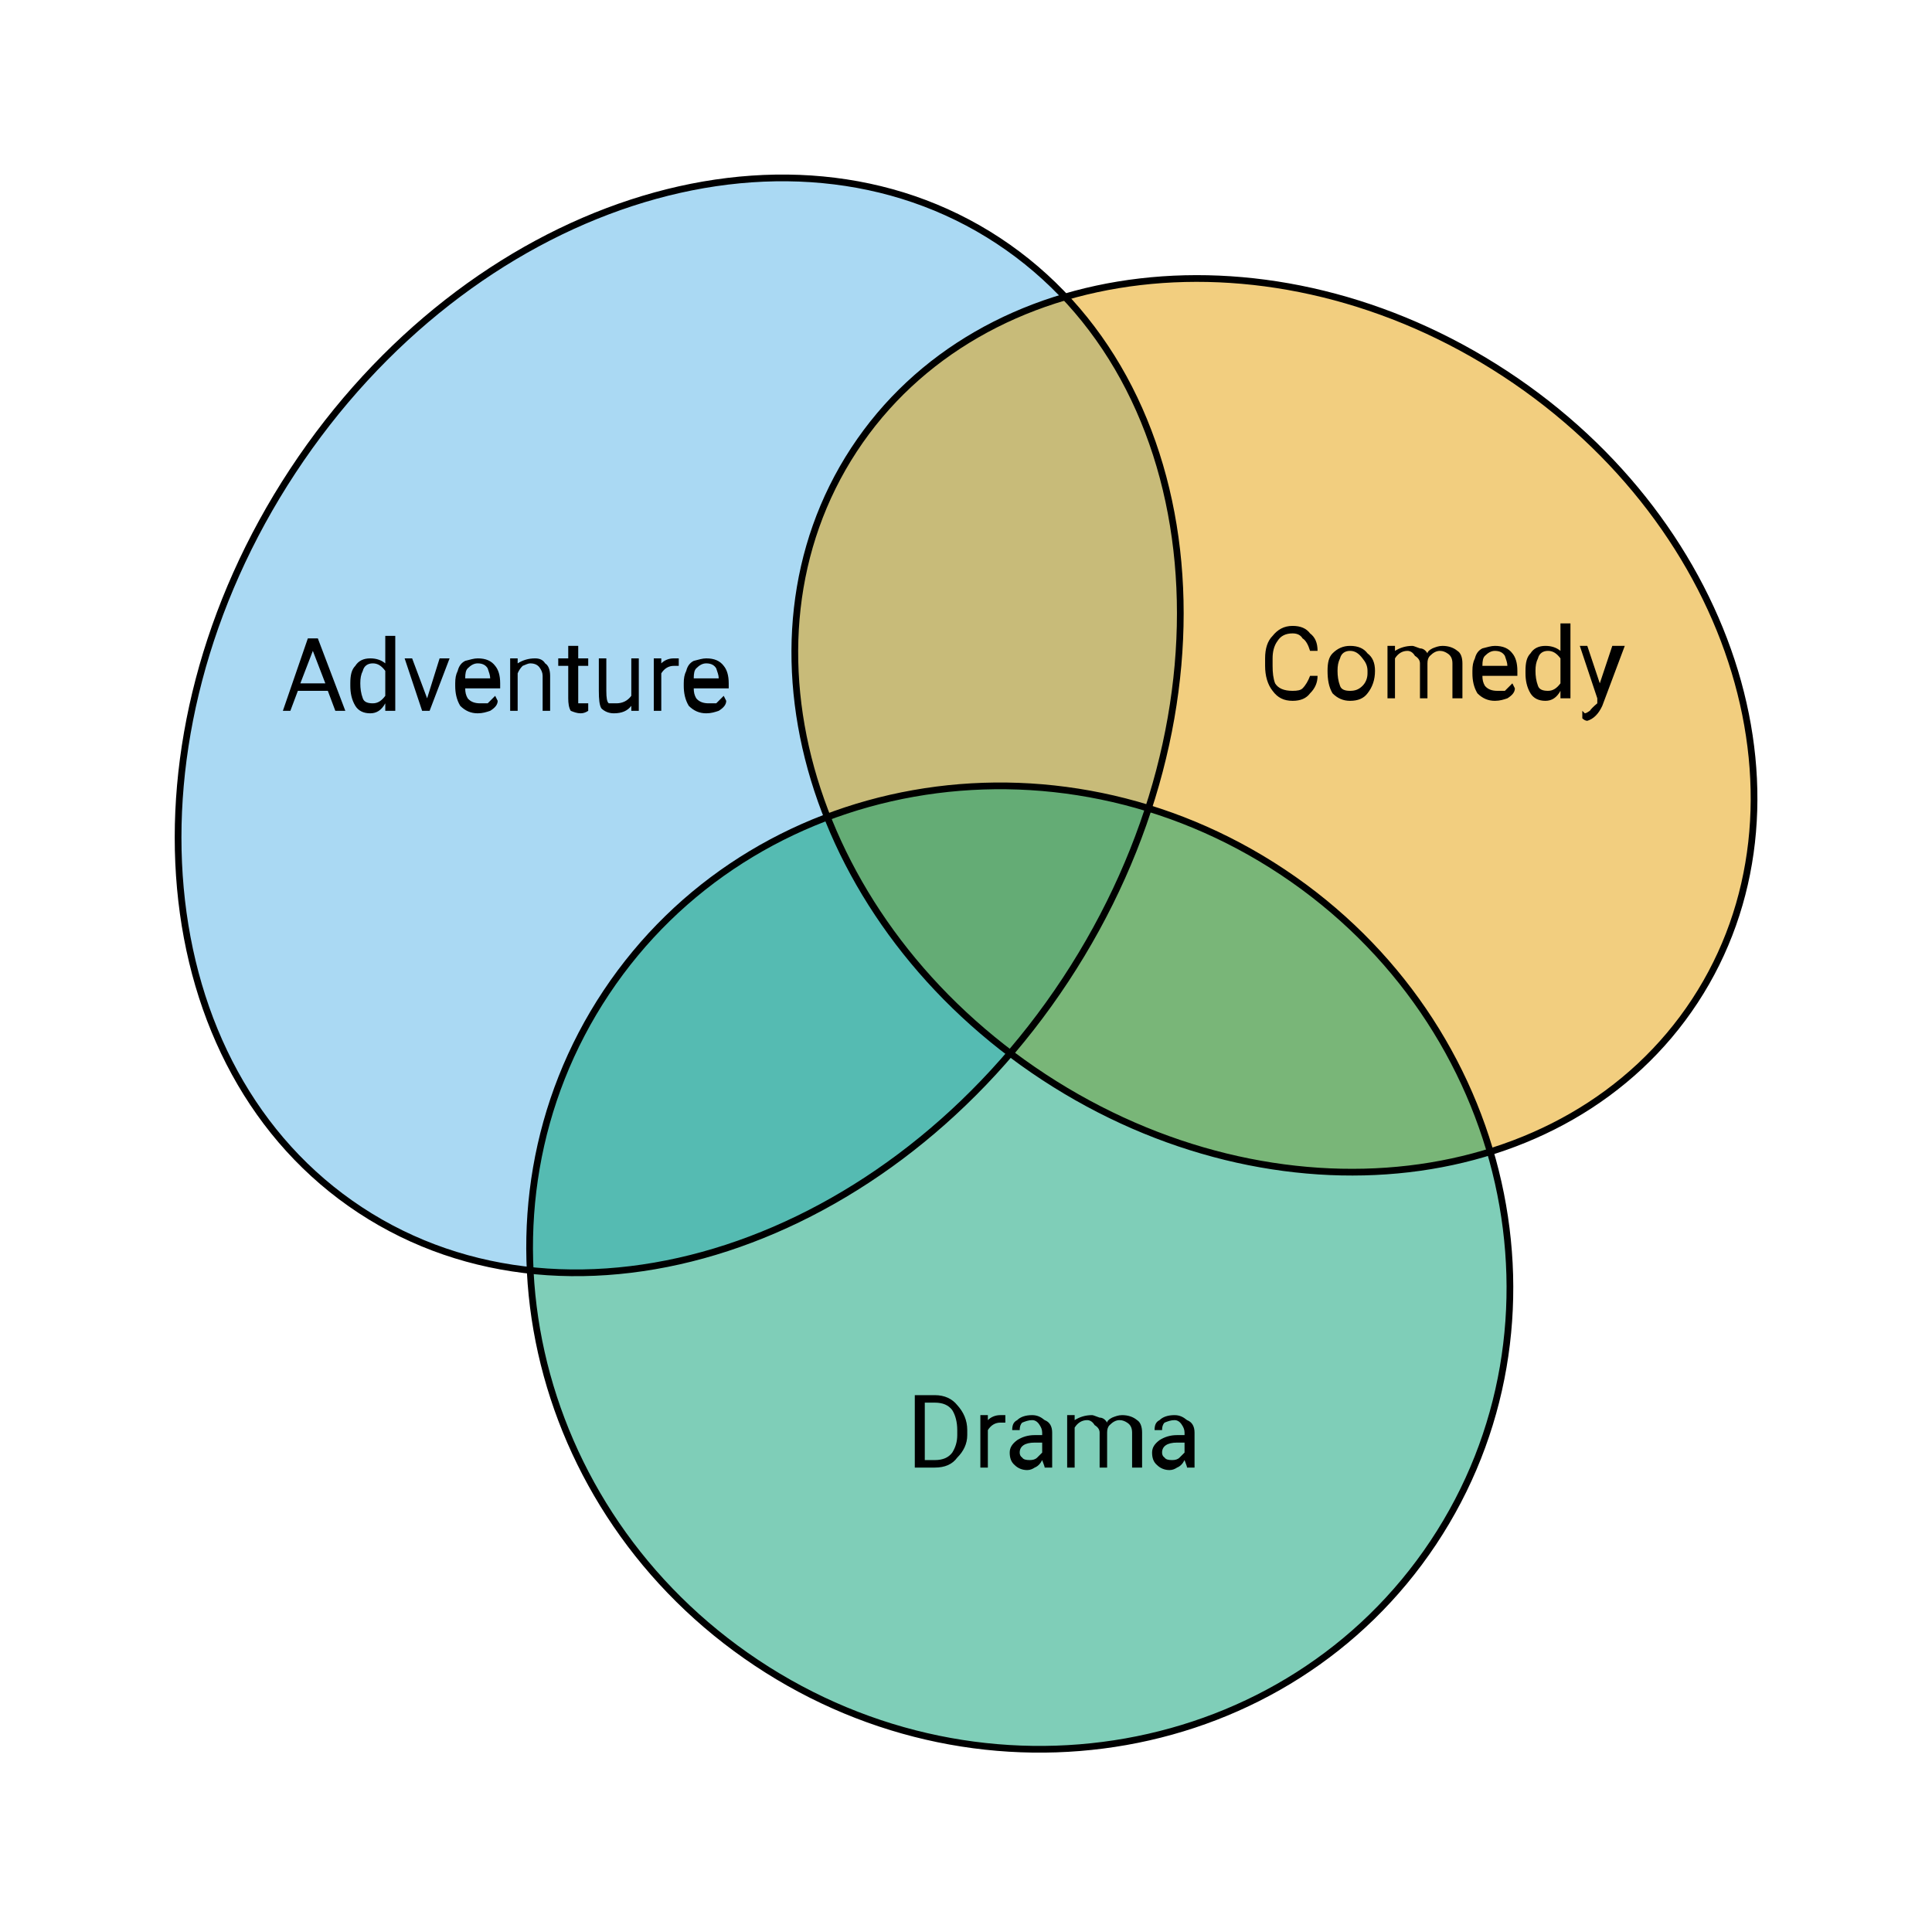
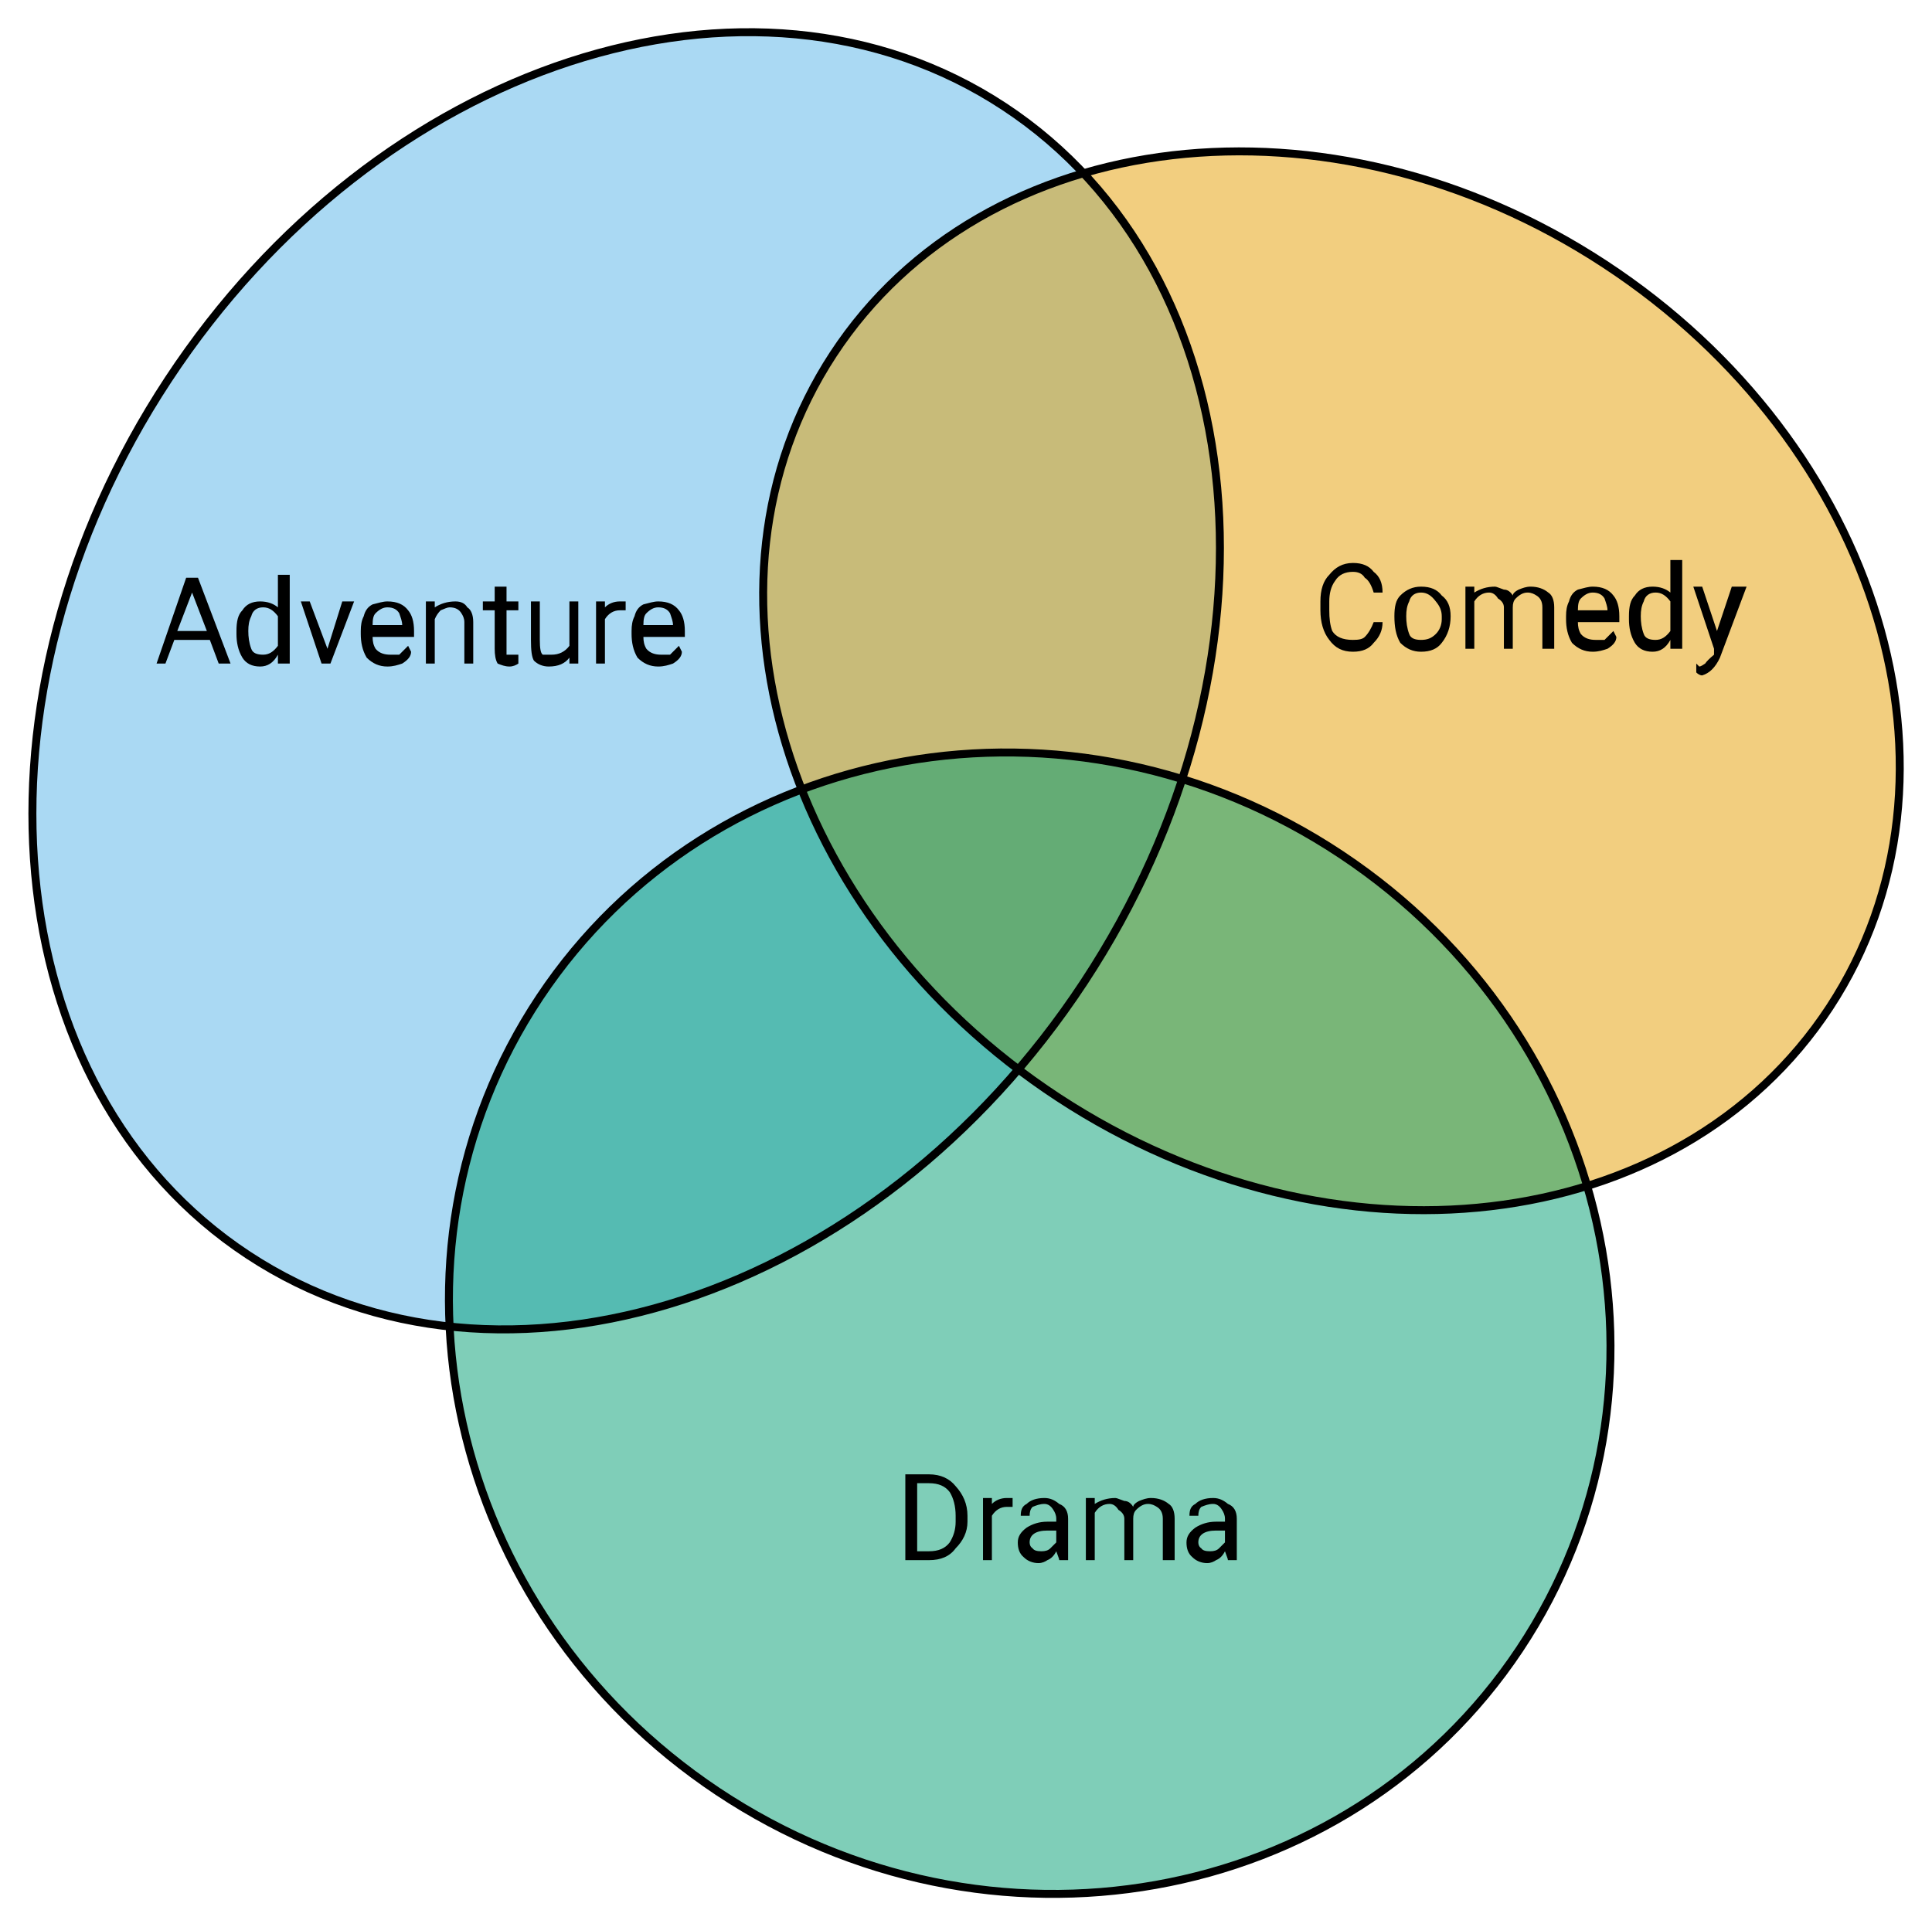
- <svg xmlns="http://www.w3.org/2000/svg" viewBox="-6.043 -6.029 12.086 12.058" preserveAspectRatio="xMidYMid meet" font-family="system-ui, -apple-system, Segoe UI, Roboto, sans-serif">
+ <svg xmlns="http://www.w3.org/2000/svg" viewBox="-5.1 -5.086 10.2 10.172" preserveAspectRatio="xMidYMid meet" font-family="system-ui, -apple-system, Segoe UI, Roboto, sans-serif">
  <ellipse cx="-1.795" cy="-1.491" rx="2.894" ry="3.63" transform="rotate(213.3501 -1.794578 -1.491144)" fill="#56b4e9" fill-opacity="0.5" stroke="none" />
  <ellipse cx="1.929" cy="-1.491" rx="3.145" ry="2.631" transform="rotate(213.2439 1.929209 -1.491144)" fill="#e69f00" fill-opacity="0.5" stroke="none" />
  <ellipse cx="0.337" cy="1.902" rx="3.107" ry="2.971" transform="rotate(213.6484 0.3365486 1.901653)" fill="#009e73" fill-opacity="0.5" stroke="none" />
  <ellipse cx="-1.795" cy="-1.491" rx="2.894" ry="3.63" transform="rotate(213.3501 -1.794578 -1.491144)" fill="none" stroke="black" stroke-width="0.042" />
  <ellipse cx="1.929" cy="-1.491" rx="3.145" ry="2.631" transform="rotate(213.2439 1.929209 -1.491144)" fill="none" stroke="black" stroke-width="0.042" />
  <ellipse cx="0.337" cy="1.902" rx="3.107" ry="2.971" transform="rotate(213.6484 0.3365486 1.901653)" fill="none" stroke="black" stroke-width="0.042" />
  <text x="-2.876" y="-1.799" text-anchor="middle" dominant-baseline="central" font-size="0.626" font-weight="400" font-style="normal" fill="black">Adventure</text>
  <text x="2.972" y="-1.875" text-anchor="middle" dominant-baseline="central" font-size="0.626" font-weight="400" font-style="normal" fill="black">Comedy</text>
  <text x="0.553" y="2.938" text-anchor="middle" dominant-baseline="central" font-size="0.626" font-weight="400" font-style="normal" fill="black">Drama</text>
</svg>
